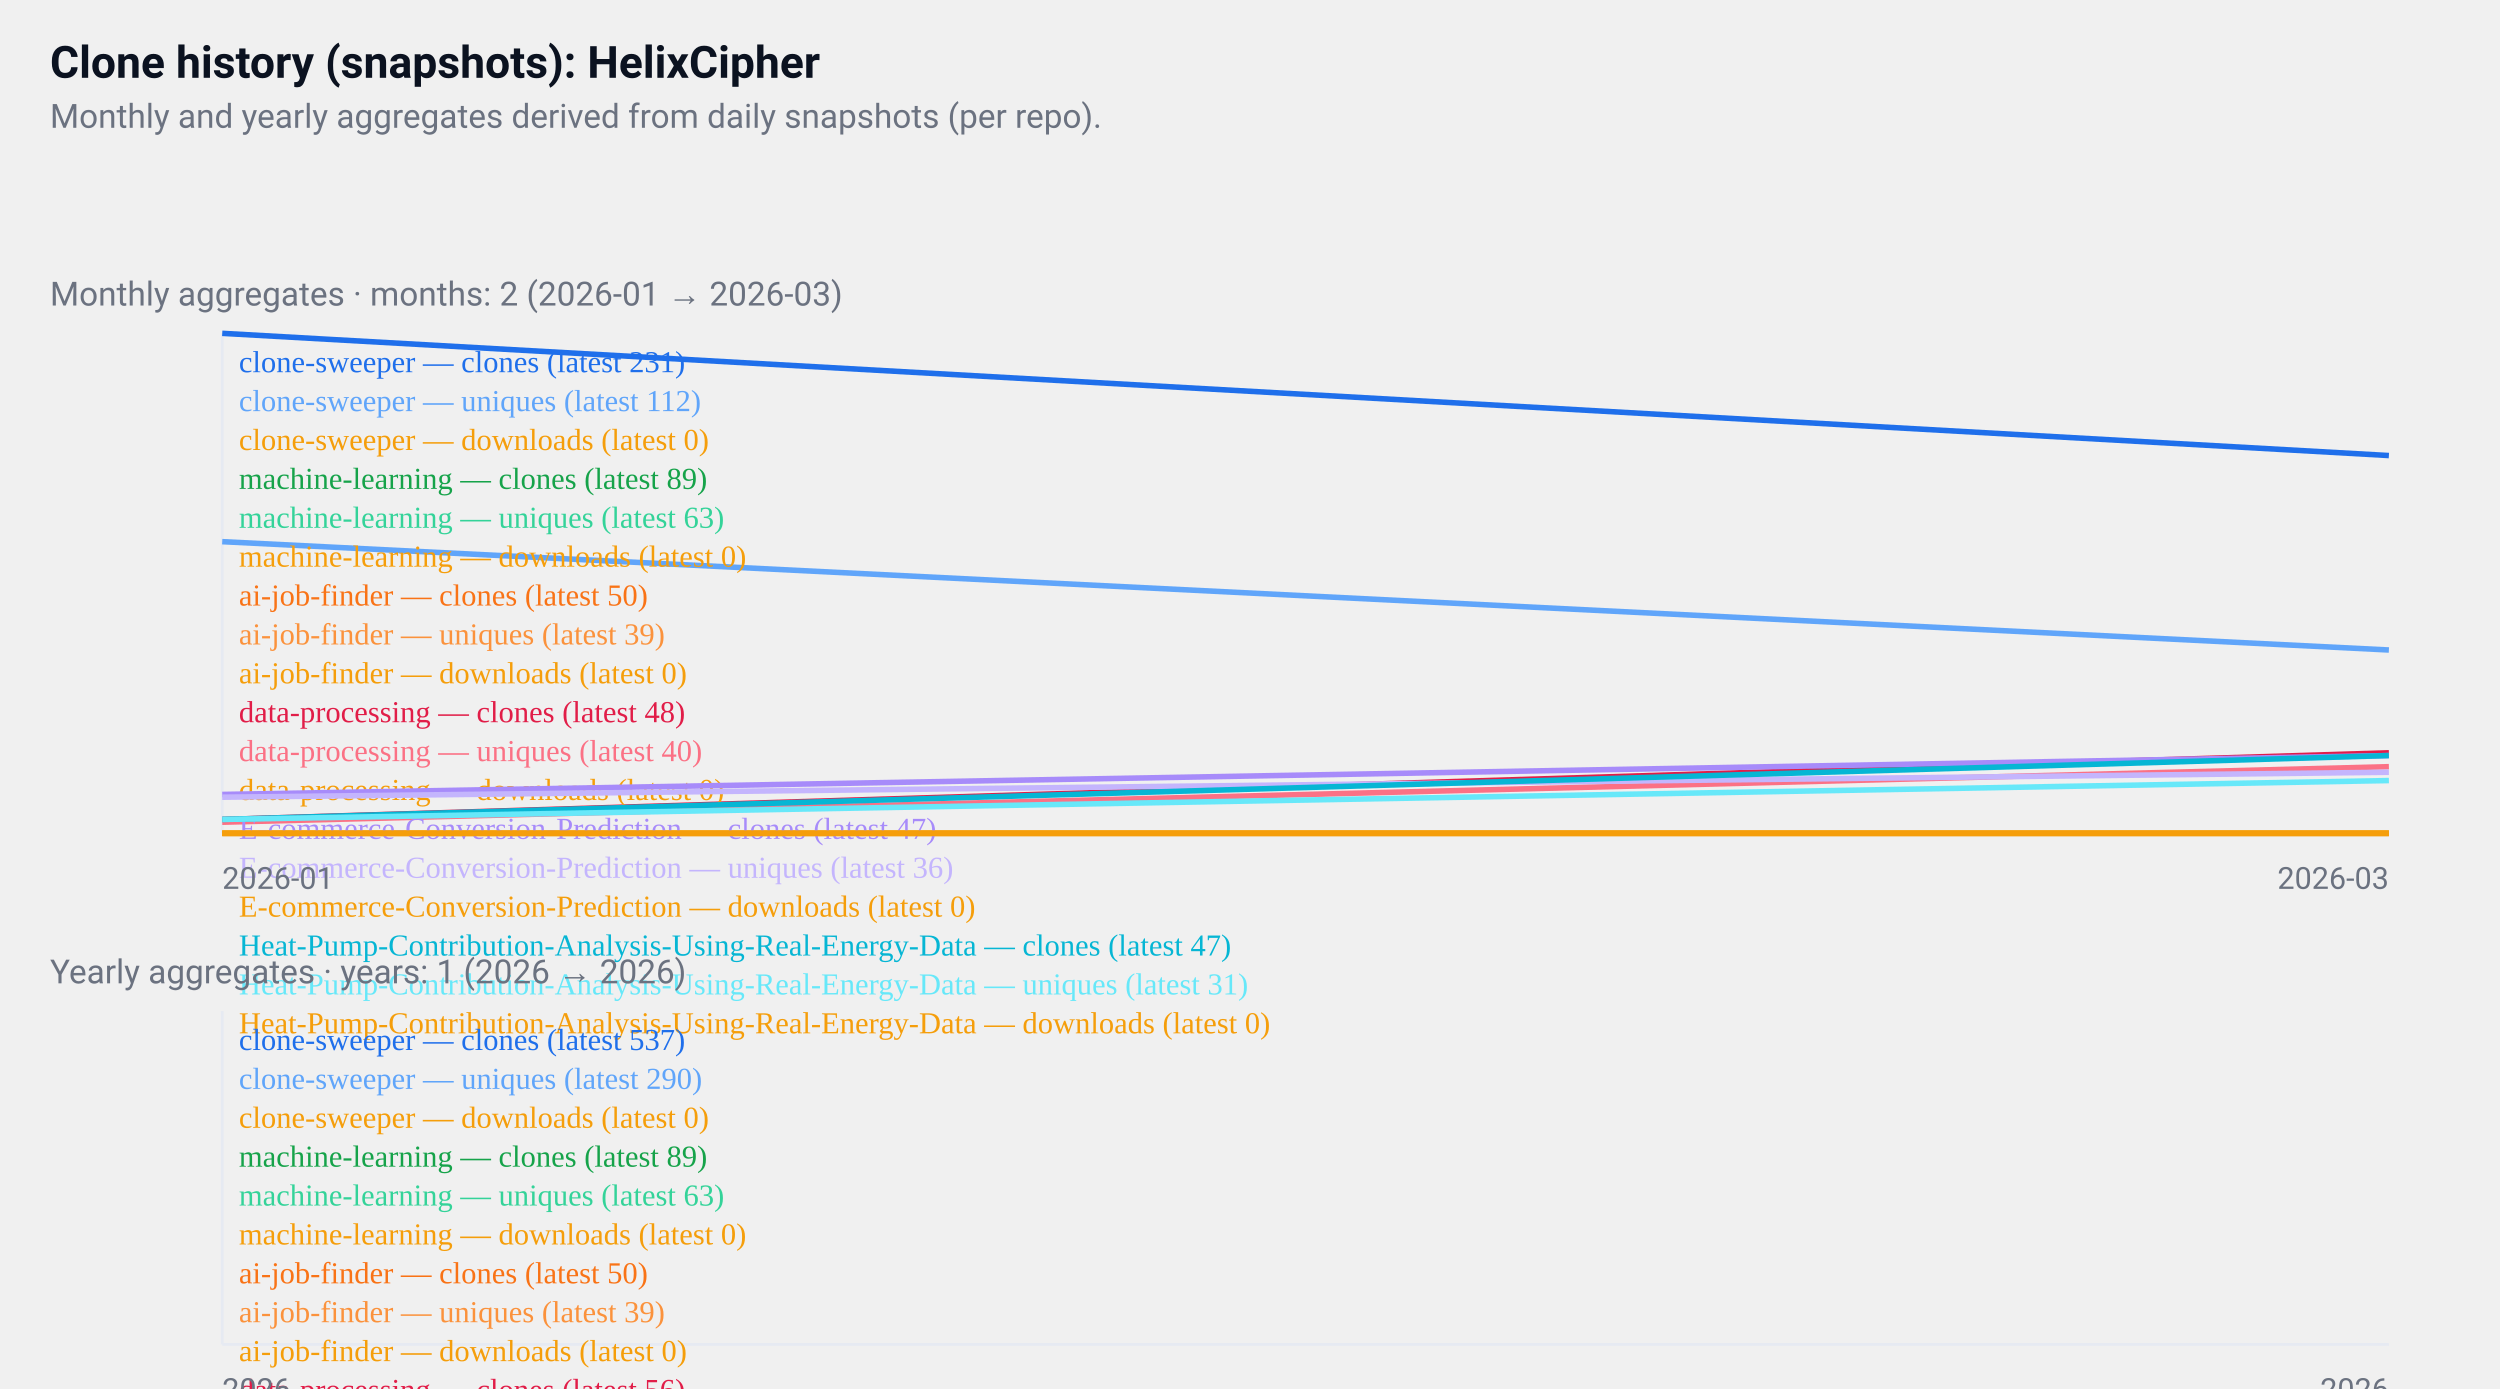
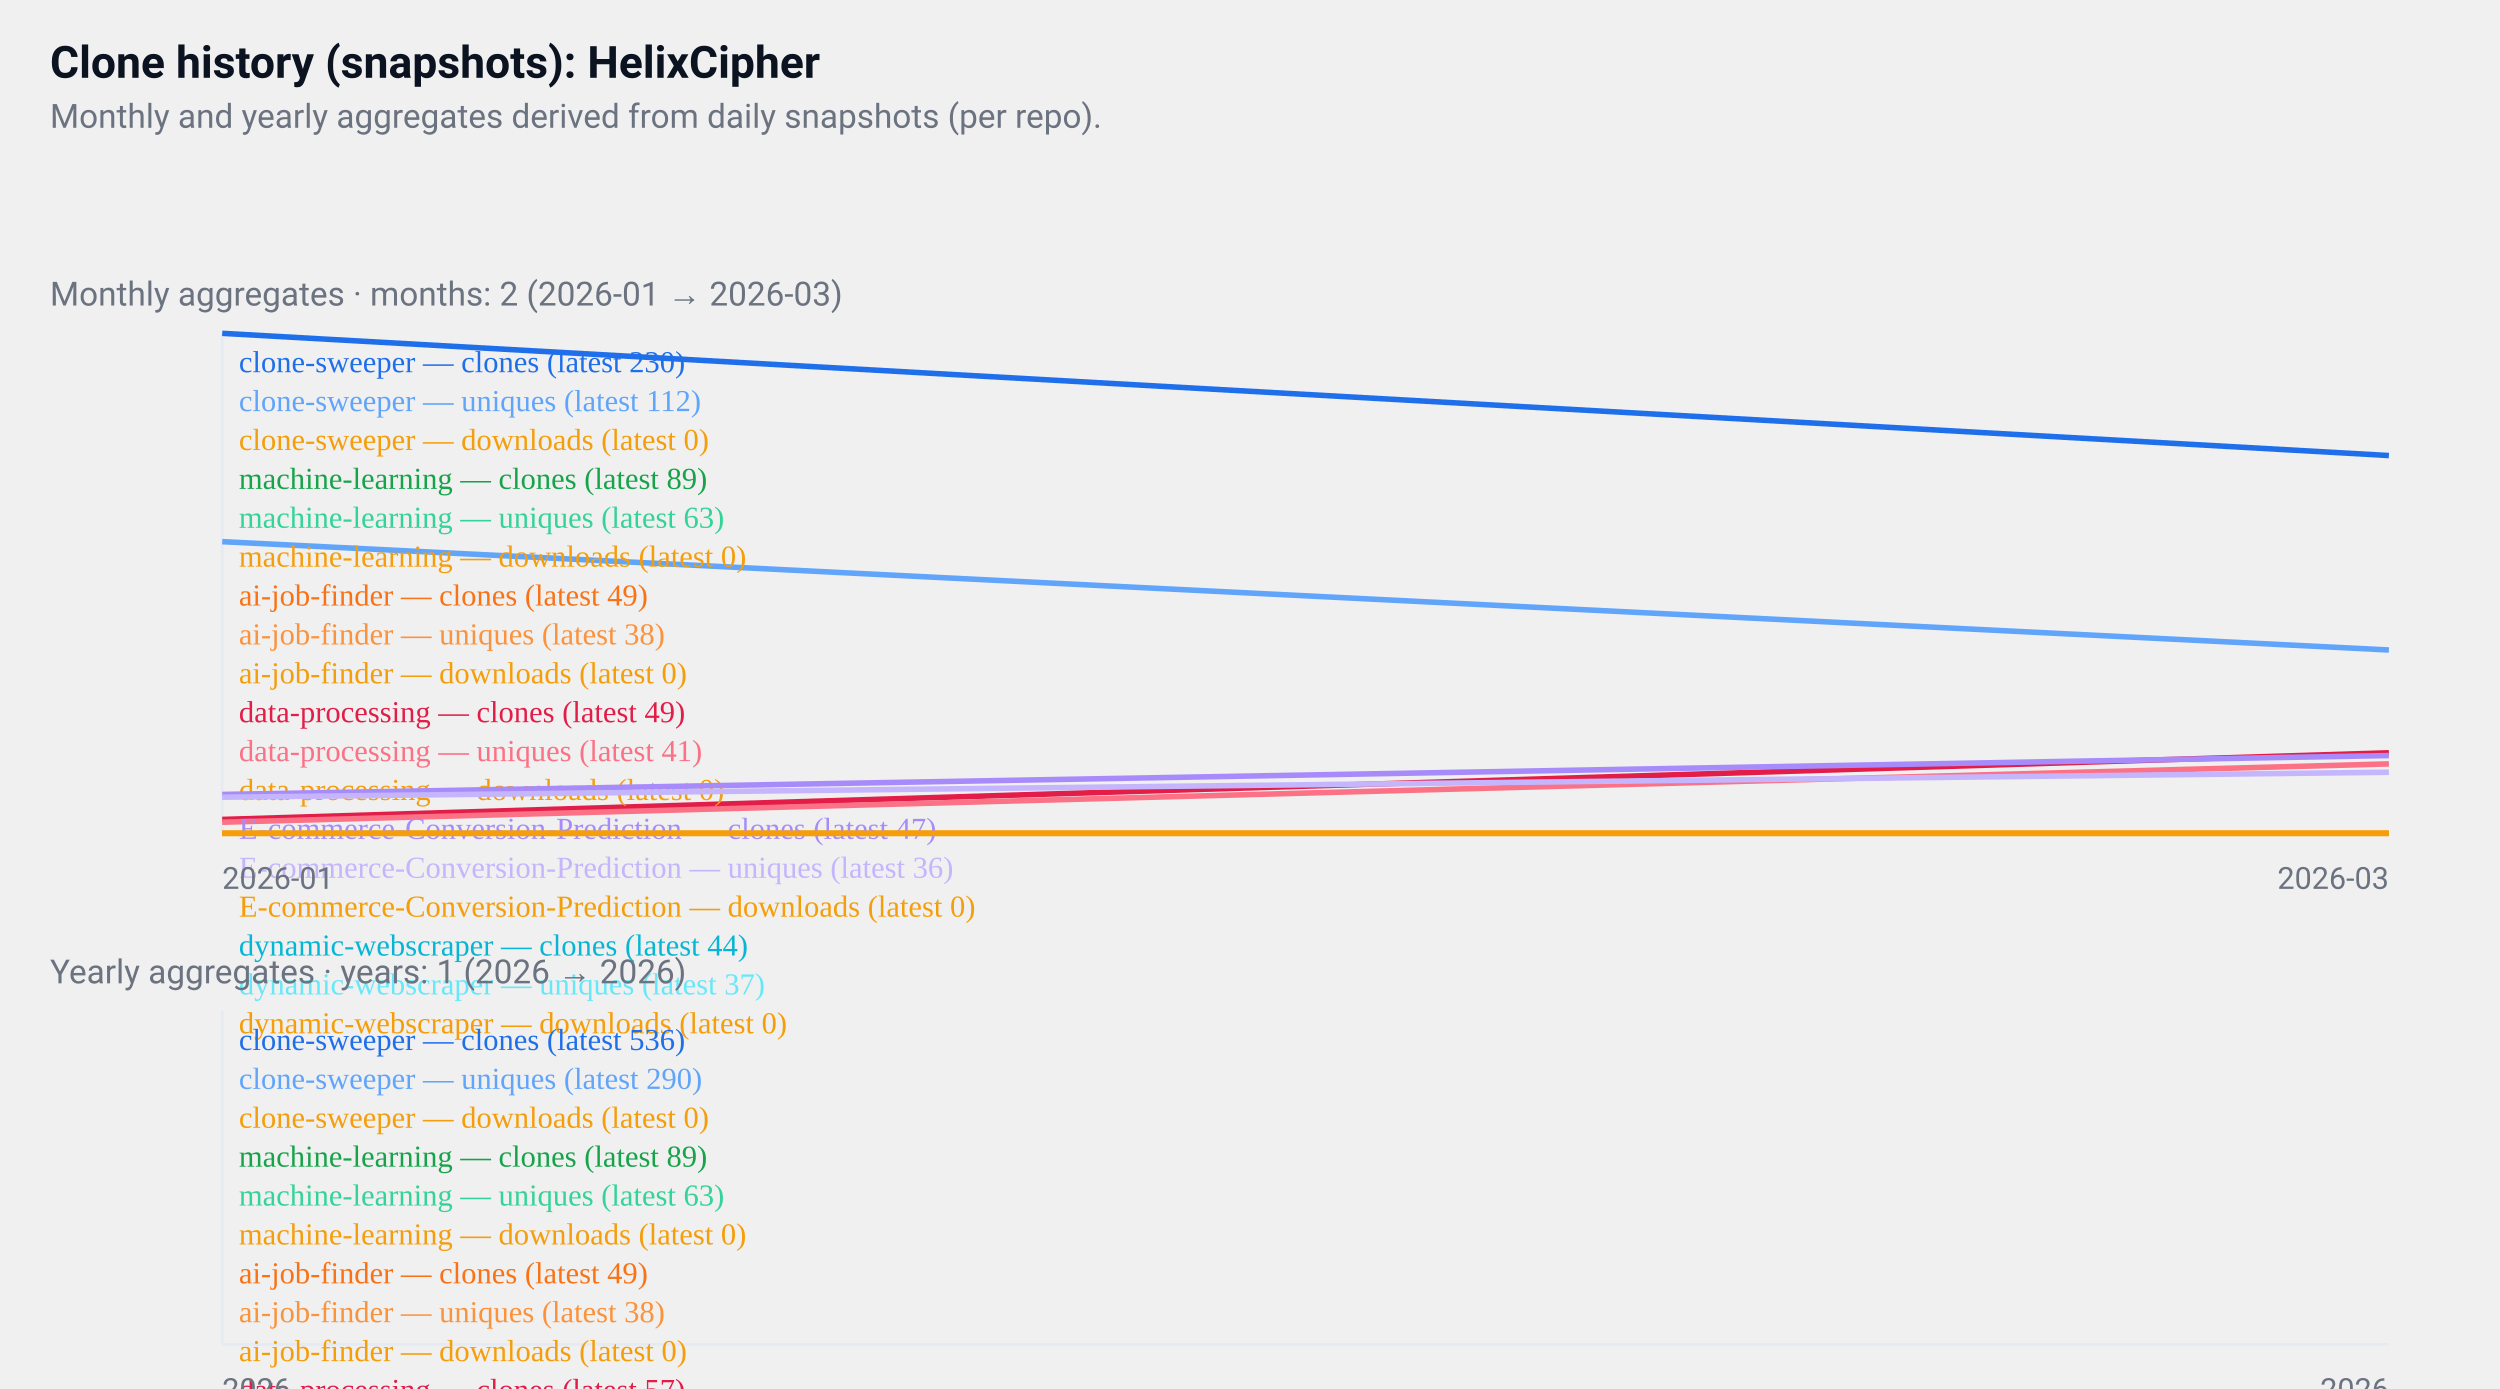
<svg xmlns="http://www.w3.org/2000/svg" width="900" height="500" viewBox="0 0 900 500" role="img" aria-label="GitHub repositories clone history">
  <style>
  .card { font-family: "Segoe UI", Roboto, "Helvetica Neue", Arial, sans-serif; }
  .title { font-weight:700; font-size:16px; fill:#0b1220; }
  .muted { font-size:12px; fill:#6b7280; }
  .axis { font-size:11px; fill:#6b7280; }
  .line { fill:none; stroke-width:2; }
  @media (prefers-color-scheme: dark) {
    .title, .muted, .axis { fill: #ffffff; }
  }
</style>
  <rect x="0" y="0" width="900" height="500" fill="transparent" />
  <text x="18" y="28" class="title card">
  Clone history (snapshots): HelixCipher
</text>
  <text x="18" y="46" class="muted card">
  Monthly and yearly aggregates derived from daily snapshots (per repo).
</text>
  <g transform="translate(0,96)">
    <text x="18" y="14" class="muted card">
    Monthly aggregates · months: 2 (2026-01 → 2026-03)
  </text>
    <line x1="80" y1="24" x2="80" y2="204" stroke="#e6eaf2" />
    <line x1="80" y1="204" x2="860" y2="204" stroke="#e6eaf2" />
    <polyline points="80,24 860,68" class="line" style="stroke:#1f6feb" />
    <text x="86" y="38" class="axis" style="fill:#1f6feb">
-       clone-sweeper — clones (latest 231)
+       clone-sweeper — clones (latest 230)
    </text>
    <polyline points="80,99 860,138" class="line" style="stroke:#60a5fa" />
    <text x="86" y="52" class="axis" style="fill:#60a5fa">
      clone-sweeper — uniques (latest 112)
    </text>
    <polyline points="80,204 860,204" class="line" style="stroke:#f59e0b" />
    <text x="86" y="66" class="axis" style="fill:#f59e0b">
      clone-sweeper — downloads (latest 0)
    </text>
    <polyline points="860,151" class="line" style="stroke:#16a34a" />
    <text x="86" y="80" class="axis" style="fill:#16a34a">
      machine-learning — clones (latest 89)
    </text>
    <polyline points="860,166" class="line" style="stroke:#34d399" />
    <text x="86" y="94" class="axis" style="fill:#34d399">
      machine-learning — uniques (latest 63)
    </text>
    <polyline points="860,204" class="line" style="stroke:#f59e0b" />
    <text x="86" y="108" class="axis" style="fill:#f59e0b">
      machine-learning — downloads (latest 0)
    </text>
-     <polyline points="860,174" class="line" style="stroke:#f97316" />
+     <polyline points="860,175" class="line" style="stroke:#f97316" />
    <text x="86" y="122" class="axis" style="fill:#f97316">
-       ai-job-finder — clones (latest 50)
+       ai-job-finder — clones (latest 49)
    </text>
    <polyline points="860,181" class="line" style="stroke:#fb923c" />
    <text x="86" y="136" class="axis" style="fill:#fb923c">
-       ai-job-finder — uniques (latest 39)
+       ai-job-finder — uniques (latest 38)
    </text>
    <polyline points="860,204" class="line" style="stroke:#f59e0b" />
    <text x="86" y="150" class="axis" style="fill:#f59e0b">
      ai-job-finder — downloads (latest 0)
    </text>
    <polyline points="80,199 860,175" class="line" style="stroke:#e11d48" />
    <text x="86" y="164" class="axis" style="fill:#e11d48">
-       data-processing — clones (latest 48)
+       data-processing — clones (latest 49)
    </text>
-     <polyline points="80,200 860,180" class="line" style="stroke:#fb7185" />
+     <polyline points="80,200 860,179" class="line" style="stroke:#fb7185" />
    <text x="86" y="178" class="axis" style="fill:#fb7185">
-       data-processing — uniques (latest 40)
+       data-processing — uniques (latest 41)
    </text>
    <polyline points="80,204 860,204" class="line" style="stroke:#f59e0b" />
    <text x="86" y="192" class="axis" style="fill:#f59e0b">
      data-processing — downloads (latest 0)
    </text>
    <polyline points="80,190 860,176" class="line" style="stroke:#a78bfa" />
    <text x="86" y="206" class="axis" style="fill:#a78bfa">
      E-commerce-Conversion-Prediction — clones (latest 47)
    </text>
    <polyline points="80,191 860,182" class="line" style="stroke:#c4b5fd" />
    <text x="86" y="220" class="axis" style="fill:#c4b5fd">
      E-commerce-Conversion-Prediction — uniques (latest 36)
    </text>
    <polyline points="80,204 860,204" class="line" style="stroke:#f59e0b" />
    <text x="86" y="234" class="axis" style="fill:#f59e0b">
      E-commerce-Conversion-Prediction — downloads (latest 0)
    </text>
-     <polyline points="80,199 860,176" class="line" style="stroke:#06b6d4" />
+     <polyline points="860,178" class="line" style="stroke:#06b6d4" />
    <text x="86" y="248" class="axis" style="fill:#06b6d4">
-       Heat-Pump-Contribution-Analysis-Using-Real-Energy-Data — clones (latest 47)
+       dynamic-webscraper — clones (latest 44)
    </text>
-     <polyline points="80,199 860,185" class="line" style="stroke:#67e8f9" />
+     <polyline points="860,182" class="line" style="stroke:#67e8f9" />
    <text x="86" y="262" class="axis" style="fill:#67e8f9">
-       Heat-Pump-Contribution-Analysis-Using-Real-Energy-Data — uniques (latest 31)
+       dynamic-webscraper — uniques (latest 37)
    </text>
-     <polyline points="80,204 860,204" class="line" style="stroke:#f59e0b" />
+     <polyline points="860,204" class="line" style="stroke:#f59e0b" />
    <text x="86" y="276" class="axis" style="fill:#f59e0b">
-       Heat-Pump-Contribution-Analysis-Using-Real-Energy-Data — downloads (latest 0)
+       dynamic-webscraper — downloads (latest 0)
    </text>
    <text x="80" y="224" class="axis card">2026-01</text>
    <text x="860" y="224" class="axis card" text-anchor="end">2026-03</text>
  </g>
  <g transform="translate(0,340)">
    <text x="18" y="14" class="muted card">
    Yearly aggregates · years: 1 (2026 → 2026)
  </text>
    <line x1="80" y1="24" x2="80" y2="144" stroke="#e6eaf2" />
    <line x1="80" y1="144" x2="860" y2="144" stroke="#e6eaf2" />
    <polyline points="470,24" class="line" style="stroke:#1f6feb" />
    <text x="86" y="38" class="axis" style="fill:#1f6feb">
-       clone-sweeper — clones (latest 537)
+       clone-sweeper — clones (latest 536)
    </text>
    <polyline points="470,79" class="line" style="stroke:#60a5fa" />
    <text x="86" y="52" class="axis" style="fill:#60a5fa">
      clone-sweeper — uniques (latest 290)
    </text>
    <polyline points="470,144" class="line" style="stroke:#f59e0b" />
    <text x="86" y="66" class="axis" style="fill:#f59e0b">
      clone-sweeper — downloads (latest 0)
    </text>
    <polyline points="470,124" class="line" style="stroke:#16a34a" />
    <text x="86" y="80" class="axis" style="fill:#16a34a">
      machine-learning — clones (latest 89)
    </text>
    <polyline points="470,129" class="line" style="stroke:#34d399" />
    <text x="86" y="94" class="axis" style="fill:#34d399">
      machine-learning — uniques (latest 63)
    </text>
    <polyline points="470,144" class="line" style="stroke:#f59e0b" />
    <text x="86" y="108" class="axis" style="fill:#f59e0b">
      machine-learning — downloads (latest 0)
    </text>
-     <polyline points="470,132" class="line" style="stroke:#f97316" />
+     <polyline points="470,133" class="line" style="stroke:#f97316" />
    <text x="86" y="122" class="axis" style="fill:#f97316">
-       ai-job-finder — clones (latest 50)
+       ai-job-finder — clones (latest 49)
    </text>
    <polyline points="470,135" class="line" style="stroke:#fb923c" />
    <text x="86" y="136" class="axis" style="fill:#fb923c">
-       ai-job-finder — uniques (latest 39)
+       ai-job-finder — uniques (latest 38)
    </text>
    <polyline points="470,144" class="line" style="stroke:#f59e0b" />
    <text x="86" y="150" class="axis" style="fill:#f59e0b">
      ai-job-finder — downloads (latest 0)
    </text>
    <polyline points="470,131" class="line" style="stroke:#e11d48" />
    <text x="86" y="164" class="axis" style="fill:#e11d48">
-       data-processing — clones (latest 56)
+       data-processing — clones (latest 57)
    </text>
    <polyline points="470,133" class="line" style="stroke:#fb7185" />
    <text x="86" y="178" class="axis" style="fill:#fb7185">
-       data-processing — uniques (latest 46)
+       data-processing — uniques (latest 47)
    </text>
    <polyline points="470,144" class="line" style="stroke:#f59e0b" />
    <text x="86" y="192" class="axis" style="fill:#f59e0b">
      data-processing — downloads (latest 0)
    </text>
    <polyline points="470,128" class="line" style="stroke:#a78bfa" />
    <text x="86" y="206" class="axis" style="fill:#a78bfa">
      E-commerce-Conversion-Prediction — clones (latest 70)
    </text>
    <polyline points="470,131" class="line" style="stroke:#c4b5fd" />
    <text x="86" y="220" class="axis" style="fill:#c4b5fd">
      E-commerce-Conversion-Prediction — uniques (latest 57)
    </text>
    <polyline points="470,144" class="line" style="stroke:#f59e0b" />
    <text x="86" y="234" class="axis" style="fill:#f59e0b">
      E-commerce-Conversion-Prediction — downloads (latest 0)
    </text>
-     <polyline points="470,131" class="line" style="stroke:#06b6d4" />
+     <polyline points="470,134" class="line" style="stroke:#06b6d4" />
    <text x="86" y="248" class="axis" style="fill:#06b6d4">
-       Heat-Pump-Contribution-Analysis-Using-Real-Energy-Data — clones (latest 54)
+       dynamic-webscraper — clones (latest 44)
    </text>
    <polyline points="470,135" class="line" style="stroke:#67e8f9" />
    <text x="86" y="262" class="axis" style="fill:#67e8f9">
-       Heat-Pump-Contribution-Analysis-Using-Real-Energy-Data — uniques (latest 38)
+       dynamic-webscraper — uniques (latest 37)
    </text>
    <polyline points="470,144" class="line" style="stroke:#f59e0b" />
    <text x="86" y="276" class="axis" style="fill:#f59e0b">
-       Heat-Pump-Contribution-Analysis-Using-Real-Energy-Data — downloads (latest 0)
+       dynamic-webscraper — downloads (latest 0)
    </text>
    <text x="80" y="164" class="axis card">2026</text>
    <text x="860" y="164" class="axis card" text-anchor="end">2026</text>
  </g>
</svg>
